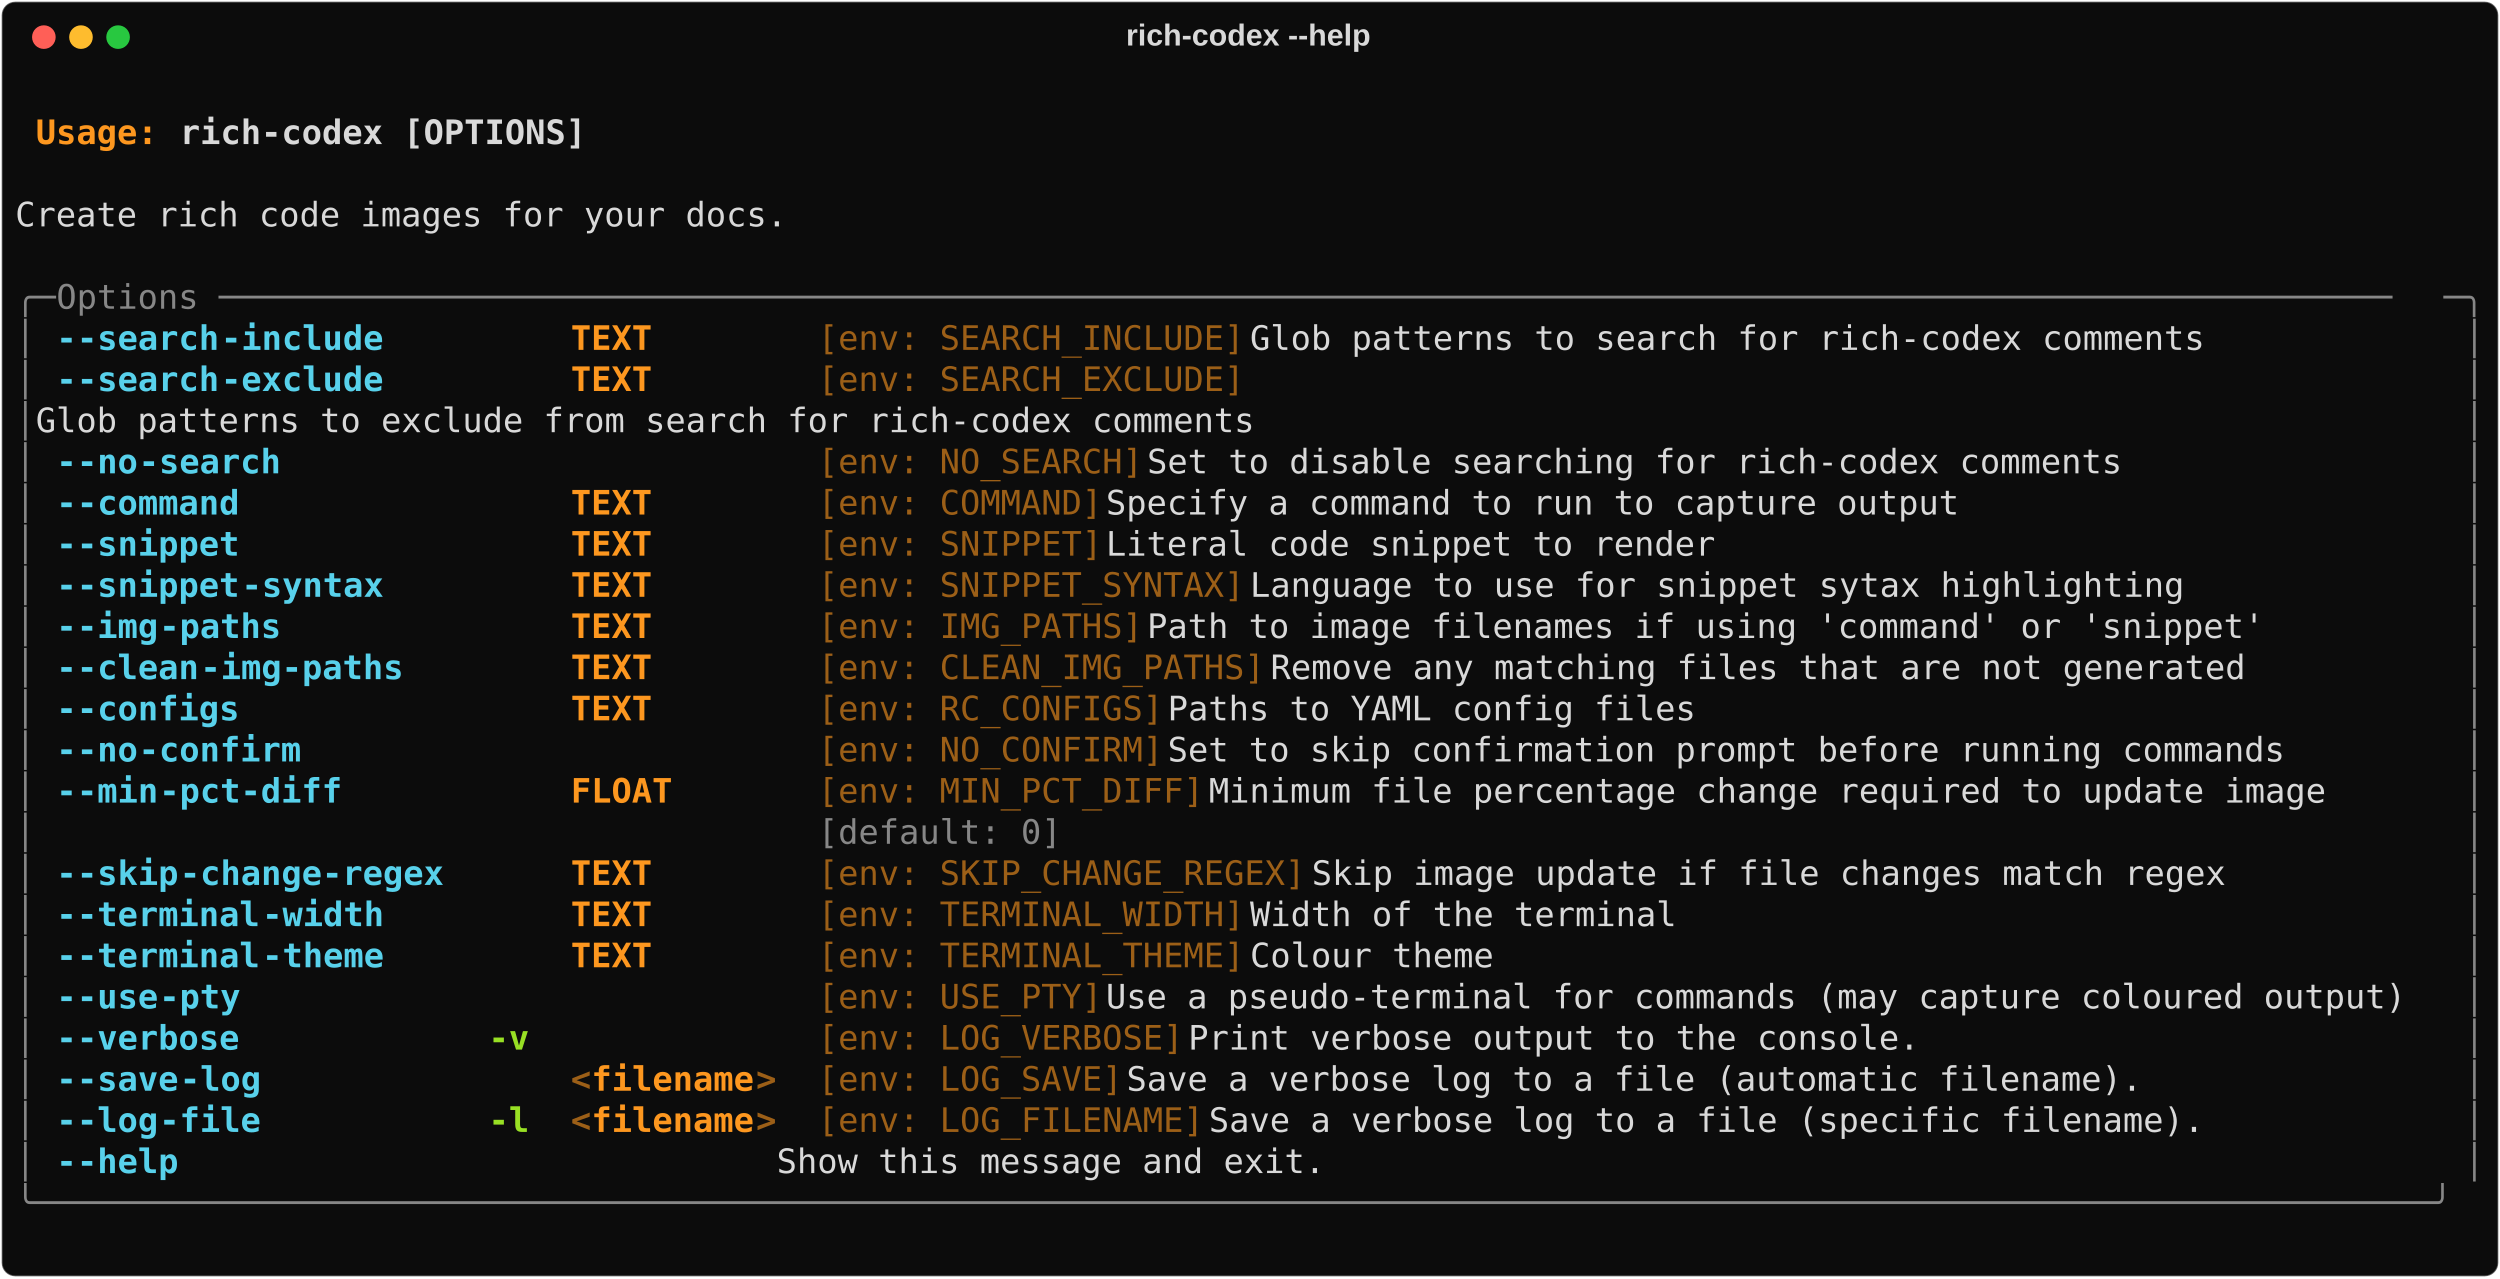
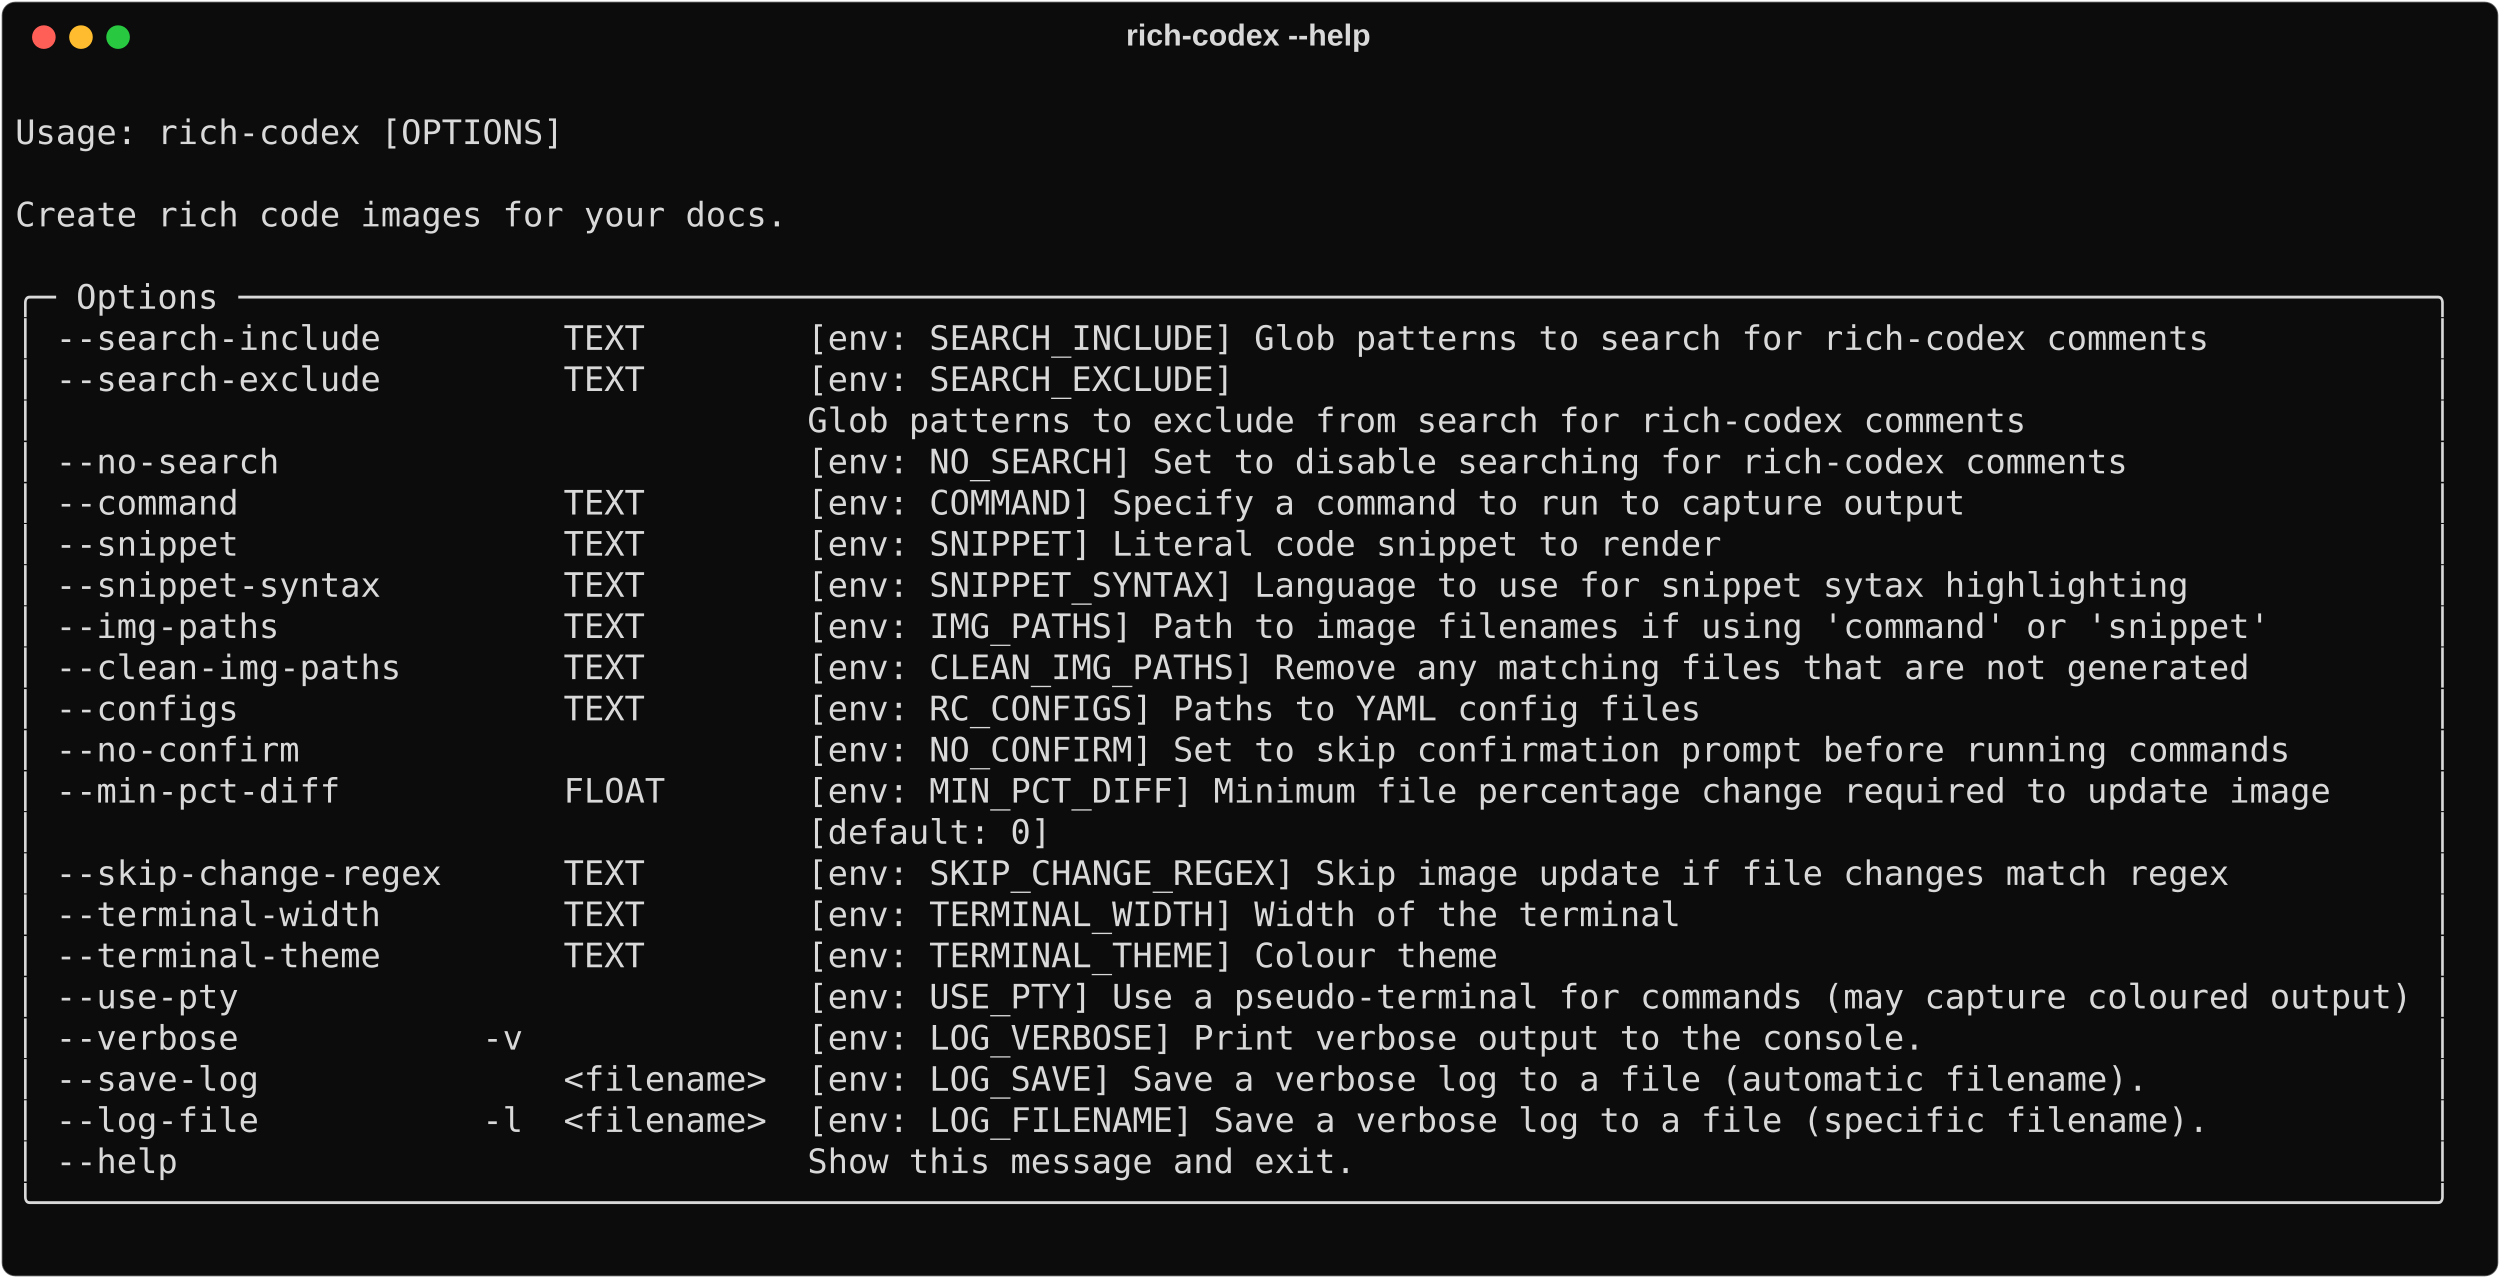
<svg xmlns="http://www.w3.org/2000/svg" class="rich-terminal" viewBox="0 0 1482 757.6">
  <style>

    @font-face {
        font-family: "Fira Code";
        src: local("FiraCode-Regular"),
                url("https://cdnjs.cloudflare.com/ajax/libs/firacode/6.2.0/woff2/FiraCode-Regular.woff2") format("woff2"),
                url("https://cdnjs.cloudflare.com/ajax/libs/firacode/6.2.0/woff/FiraCode-Regular.woff") format("woff");
        font-style: normal;
        font-weight: 400;
    }
    @font-face {
        font-family: "Fira Code";
        src: local("FiraCode-Bold"),
                url("https://cdnjs.cloudflare.com/ajax/libs/firacode/6.2.0/woff2/FiraCode-Bold.woff2") format("woff2"),
                url("https://cdnjs.cloudflare.com/ajax/libs/firacode/6.2.0/woff/FiraCode-Bold.woff") format("woff");
        font-style: bold;
        font-weight: 700;
    }

    .terminal-1933705776-matrix {
        font-family: Fira Code, monospace;
        font-size: 20px;
        line-height: 24.4px;
        font-variant-east-asian: full-width;
    }

    .terminal-1933705776-title {
        font-size: 18px;
        font-weight: bold;
        font-family: arial;
    }

-     .terminal-1933705776-r1 { fill: #d9d9d9;font-weight: bold }
- .terminal-1933705776-r2 { fill: #d9d9d9 }
- .terminal-1933705776-r3 { fill: #fd971f;font-weight: bold }
- .terminal-1933705776-r4 { fill: #878787 }
- .terminal-1933705776-r5 { fill: #58d1eb;font-weight: bold }
- .terminal-1933705776-r6 { fill: #9c5f17 }
- .terminal-1933705776-r7 { fill: #98e024;font-weight: bold }
- .terminal-1933705776-r8 { fill: #9c5f17;font-weight: bold }
+     .terminal-1933705776-r1 { fill: #d9d9d9 }
    </style>
  <defs>
    <clipPath id="terminal-1933705776-clip-terminal">
      <rect x="0" y="0" width="1463.0" height="706.6" />
    </clipPath>
    <clipPath id="terminal-1933705776-line-0">
      <rect x="0" y="1.5" width="1464" height="24.65" />
    </clipPath>
    <clipPath id="terminal-1933705776-line-1">
      <rect x="0" y="25.9" width="1464" height="24.65" />
    </clipPath>
    <clipPath id="terminal-1933705776-line-2">
      <rect x="0" y="50.3" width="1464" height="24.65" />
    </clipPath>
    <clipPath id="terminal-1933705776-line-3">
      <rect x="0" y="74.7" width="1464" height="24.65" />
    </clipPath>
    <clipPath id="terminal-1933705776-line-4">
      <rect x="0" y="99.1" width="1464" height="24.65" />
    </clipPath>
    <clipPath id="terminal-1933705776-line-5">
      <rect x="0" y="123.5" width="1464" height="24.65" />
    </clipPath>
    <clipPath id="terminal-1933705776-line-6">
      <rect x="0" y="147.9" width="1464" height="24.65" />
    </clipPath>
    <clipPath id="terminal-1933705776-line-7">
      <rect x="0" y="172.3" width="1464" height="24.65" />
    </clipPath>
    <clipPath id="terminal-1933705776-line-8">
      <rect x="0" y="196.7" width="1464" height="24.65" />
    </clipPath>
    <clipPath id="terminal-1933705776-line-9">
      <rect x="0" y="221.1" width="1464" height="24.65" />
    </clipPath>
    <clipPath id="terminal-1933705776-line-10">
      <rect x="0" y="245.5" width="1464" height="24.65" />
    </clipPath>
    <clipPath id="terminal-1933705776-line-11">
      <rect x="0" y="269.9" width="1464" height="24.65" />
    </clipPath>
    <clipPath id="terminal-1933705776-line-12">
      <rect x="0" y="294.3" width="1464" height="24.65" />
    </clipPath>
    <clipPath id="terminal-1933705776-line-13">
      <rect x="0" y="318.7" width="1464" height="24.65" />
    </clipPath>
    <clipPath id="terminal-1933705776-line-14">
      <rect x="0" y="343.1" width="1464" height="24.65" />
    </clipPath>
    <clipPath id="terminal-1933705776-line-15">
      <rect x="0" y="367.5" width="1464" height="24.65" />
    </clipPath>
    <clipPath id="terminal-1933705776-line-16">
      <rect x="0" y="391.9" width="1464" height="24.65" />
    </clipPath>
    <clipPath id="terminal-1933705776-line-17">
      <rect x="0" y="416.3" width="1464" height="24.65" />
    </clipPath>
    <clipPath id="terminal-1933705776-line-18">
      <rect x="0" y="440.7" width="1464" height="24.65" />
    </clipPath>
    <clipPath id="terminal-1933705776-line-19">
      <rect x="0" y="465.1" width="1464" height="24.65" />
    </clipPath>
    <clipPath id="terminal-1933705776-line-20">
      <rect x="0" y="489.5" width="1464" height="24.65" />
    </clipPath>
    <clipPath id="terminal-1933705776-line-21">
      <rect x="0" y="513.9" width="1464" height="24.65" />
    </clipPath>
    <clipPath id="terminal-1933705776-line-22">
      <rect x="0" y="538.3" width="1464" height="24.65" />
    </clipPath>
    <clipPath id="terminal-1933705776-line-23">
      <rect x="0" y="562.7" width="1464" height="24.65" />
    </clipPath>
    <clipPath id="terminal-1933705776-line-24">
      <rect x="0" y="587.1" width="1464" height="24.65" />
    </clipPath>
    <clipPath id="terminal-1933705776-line-25">
      <rect x="0" y="611.5" width="1464" height="24.65" />
    </clipPath>
    <clipPath id="terminal-1933705776-line-26">
      <rect x="0" y="635.9" width="1464" height="24.65" />
    </clipPath>
    <clipPath id="terminal-1933705776-line-27">
      <rect x="0" y="660.3" width="1464" height="24.65" />
    </clipPath>
  </defs>
  <rect fill="#0c0c0c" stroke="rgba(255,255,255,0.35)" stroke-width="1" x="1" y="1" width="1480" height="755.6" rx="8" />
  <text class="terminal-1933705776-title" fill="#d9d9d9" text-anchor="middle" x="740" y="27">rich-codex --help</text>
  <g transform="translate(26,22)">
    <circle cx="0" cy="0" r="7" fill="#ff5f57" />
    <circle cx="22" cy="0" r="7" fill="#febc2e" />
    <circle cx="44" cy="0" r="7" fill="#28c840" />
  </g>
  <g transform="translate(9, 41)" clip-path="url(#terminal-1933705776-clip-terminal)">
    <g class="terminal-1933705776-matrix">
-       <text class="terminal-1933705776-r2" x="1464" y="20" textLength="12.2" clip-path="url(#terminal-1933705776-line-0)">
- </text>
-       <text class="terminal-1933705776-r3" x="12.2" y="44.4" textLength="85.4" clip-path="url(#terminal-1933705776-line-1)">Usage: </text>
-       <text class="terminal-1933705776-r1" x="97.6" y="44.4" textLength="244" clip-path="url(#terminal-1933705776-line-1)">rich-codex [OPTIONS]</text>
-       <text class="terminal-1933705776-r2" x="1464" y="44.4" textLength="12.2" clip-path="url(#terminal-1933705776-line-1)">
- </text>
-       <text class="terminal-1933705776-r2" x="1464" y="68.8" textLength="12.2" clip-path="url(#terminal-1933705776-line-2)">
- </text>
-       <text class="terminal-1933705776-r2" x="0" y="93.2" textLength="1464" clip-path="url(#terminal-1933705776-line-3)"> Create rich code images for your docs.                                                                                 </text>
-       <text class="terminal-1933705776-r2" x="1464" y="93.2" textLength="12.2" clip-path="url(#terminal-1933705776-line-3)">
- </text>
-       <text class="terminal-1933705776-r2" x="1464" y="117.6" textLength="12.2" clip-path="url(#terminal-1933705776-line-4)">
- </text>
-       <text class="terminal-1933705776-r4" x="0" y="142" textLength="24.4" clip-path="url(#terminal-1933705776-line-5)">╭─</text>
-       <text class="terminal-1933705776-r4" x="24.4" y="142" textLength="1415.2" clip-path="url(#terminal-1933705776-line-5)"> Options ───────────────────────────────────────────────────────────────────────────────────────────────────────────</text>
-       <text class="terminal-1933705776-r4" x="1439.6" y="142" textLength="24.4" clip-path="url(#terminal-1933705776-line-5)">─╮</text>
-       <text class="terminal-1933705776-r2" x="1464" y="142" textLength="12.2" clip-path="url(#terminal-1933705776-line-5)">
- </text>
-       <text class="terminal-1933705776-r4" x="0" y="166.4" textLength="12.2" clip-path="url(#terminal-1933705776-line-6)">│</text>
-       <text class="terminal-1933705776-r5" x="24.4" y="166.4" textLength="12.2" clip-path="url(#terminal-1933705776-line-6)">-</text>
-       <text class="terminal-1933705776-r5" x="36.6" y="166.4" textLength="85.4" clip-path="url(#terminal-1933705776-line-6)">-search</text>
-       <text class="terminal-1933705776-r5" x="122" y="166.4" textLength="97.6" clip-path="url(#terminal-1933705776-line-6)">-include</text>
-       <text class="terminal-1933705776-r3" x="329.4" y="166.4" textLength="122" clip-path="url(#terminal-1933705776-line-6)">TEXT      </text>
-       <text class="terminal-1933705776-r6" x="475.8" y="166.4" textLength="256.2" clip-path="url(#terminal-1933705776-line-6)">[env: SEARCH_INCLUDE]</text>
-       <text class="terminal-1933705776-r2" x="732" y="166.4" textLength="719.8" clip-path="url(#terminal-1933705776-line-6)"> Glob patterns to search for rich-codex comments           </text>
-       <text class="terminal-1933705776-r4" x="1451.8" y="166.4" textLength="12.2" clip-path="url(#terminal-1933705776-line-6)">│</text>
-       <text class="terminal-1933705776-r2" x="1464" y="166.4" textLength="12.2" clip-path="url(#terminal-1933705776-line-6)">
- </text>
-       <text class="terminal-1933705776-r4" x="0" y="190.8" textLength="12.2" clip-path="url(#terminal-1933705776-line-7)">│</text>
-       <text class="terminal-1933705776-r5" x="24.4" y="190.8" textLength="12.2" clip-path="url(#terminal-1933705776-line-7)">-</text>
-       <text class="terminal-1933705776-r5" x="36.6" y="190.8" textLength="85.4" clip-path="url(#terminal-1933705776-line-7)">-search</text>
-       <text class="terminal-1933705776-r5" x="122" y="190.8" textLength="97.6" clip-path="url(#terminal-1933705776-line-7)">-exclude</text>
-       <text class="terminal-1933705776-r3" x="329.4" y="190.8" textLength="122" clip-path="url(#terminal-1933705776-line-7)">TEXT      </text>
-       <text class="terminal-1933705776-r6" x="475.8" y="190.8" textLength="732" clip-path="url(#terminal-1933705776-line-7)">[env: SEARCH_EXCLUDE]                                       </text>
-       <text class="terminal-1933705776-r4" x="1451.8" y="190.8" textLength="12.2" clip-path="url(#terminal-1933705776-line-7)">│</text>
-       <text class="terminal-1933705776-r2" x="1464" y="190.8" textLength="12.2" clip-path="url(#terminal-1933705776-line-7)">
- </text>
-       <text class="terminal-1933705776-r4" x="0" y="215.2" textLength="12.2" clip-path="url(#terminal-1933705776-line-8)">│</text>
-       <text class="terminal-1933705776-r2" x="12.2" y="215.2" textLength="1439.6" clip-path="url(#terminal-1933705776-line-8)">                                      Glob patterns to exclude from search for rich-codex comments                    </text>
-       <text class="terminal-1933705776-r4" x="1451.8" y="215.2" textLength="12.2" clip-path="url(#terminal-1933705776-line-8)">│</text>
-       <text class="terminal-1933705776-r2" x="1464" y="215.2" textLength="12.2" clip-path="url(#terminal-1933705776-line-8)">
- </text>
-       <text class="terminal-1933705776-r4" x="0" y="239.6" textLength="12.2" clip-path="url(#terminal-1933705776-line-9)">│</text>
-       <text class="terminal-1933705776-r5" x="24.4" y="239.6" textLength="12.2" clip-path="url(#terminal-1933705776-line-9)">-</text>
-       <text class="terminal-1933705776-r5" x="36.6" y="239.6" textLength="36.6" clip-path="url(#terminal-1933705776-line-9)">-no</text>
-       <text class="terminal-1933705776-r5" x="73.2" y="239.6" textLength="85.4" clip-path="url(#terminal-1933705776-line-9)">-search</text>
-       <text class="terminal-1933705776-r6" x="475.8" y="239.6" textLength="195.2" clip-path="url(#terminal-1933705776-line-9)">[env: NO_SEARCH]</text>
-       <text class="terminal-1933705776-r2" x="671" y="239.6" textLength="780.8" clip-path="url(#terminal-1933705776-line-9)"> Set to disable searching for rich-codex comments               </text>
-       <text class="terminal-1933705776-r4" x="1451.8" y="239.6" textLength="12.2" clip-path="url(#terminal-1933705776-line-9)">│</text>
-       <text class="terminal-1933705776-r2" x="1464" y="239.6" textLength="12.2" clip-path="url(#terminal-1933705776-line-9)">
- </text>
-       <text class="terminal-1933705776-r4" x="0" y="264" textLength="12.2" clip-path="url(#terminal-1933705776-line-10)">│</text>
-       <text class="terminal-1933705776-r5" x="24.4" y="264" textLength="12.2" clip-path="url(#terminal-1933705776-line-10)">-</text>
-       <text class="terminal-1933705776-r5" x="36.6" y="264" textLength="97.6" clip-path="url(#terminal-1933705776-line-10)">-command</text>
-       <text class="terminal-1933705776-r3" x="329.4" y="264" textLength="122" clip-path="url(#terminal-1933705776-line-10)">TEXT      </text>
-       <text class="terminal-1933705776-r6" x="475.8" y="264" textLength="170.8" clip-path="url(#terminal-1933705776-line-10)">[env: COMMAND]</text>
-       <text class="terminal-1933705776-r2" x="646.6" y="264" textLength="805.2" clip-path="url(#terminal-1933705776-line-10)"> Specify a command to run to capture output                       </text>
-       <text class="terminal-1933705776-r4" x="1451.8" y="264" textLength="12.2" clip-path="url(#terminal-1933705776-line-10)">│</text>
-       <text class="terminal-1933705776-r2" x="1464" y="264" textLength="12.2" clip-path="url(#terminal-1933705776-line-10)">
- </text>
-       <text class="terminal-1933705776-r4" x="0" y="288.4" textLength="12.2" clip-path="url(#terminal-1933705776-line-11)">│</text>
-       <text class="terminal-1933705776-r5" x="24.4" y="288.4" textLength="12.2" clip-path="url(#terminal-1933705776-line-11)">-</text>
-       <text class="terminal-1933705776-r5" x="36.6" y="288.4" textLength="97.6" clip-path="url(#terminal-1933705776-line-11)">-snippet</text>
-       <text class="terminal-1933705776-r3" x="329.4" y="288.4" textLength="122" clip-path="url(#terminal-1933705776-line-11)">TEXT      </text>
-       <text class="terminal-1933705776-r6" x="475.8" y="288.4" textLength="170.8" clip-path="url(#terminal-1933705776-line-11)">[env: SNIPPET]</text>
-       <text class="terminal-1933705776-r2" x="646.6" y="288.4" textLength="805.2" clip-path="url(#terminal-1933705776-line-11)"> Literal code snippet to render                                   </text>
-       <text class="terminal-1933705776-r4" x="1451.8" y="288.4" textLength="12.2" clip-path="url(#terminal-1933705776-line-11)">│</text>
-       <text class="terminal-1933705776-r2" x="1464" y="288.4" textLength="12.2" clip-path="url(#terminal-1933705776-line-11)">
- </text>
-       <text class="terminal-1933705776-r4" x="0" y="312.8" textLength="12.2" clip-path="url(#terminal-1933705776-line-12)">│</text>
-       <text class="terminal-1933705776-r5" x="24.4" y="312.8" textLength="12.2" clip-path="url(#terminal-1933705776-line-12)">-</text>
-       <text class="terminal-1933705776-r5" x="36.6" y="312.8" textLength="97.6" clip-path="url(#terminal-1933705776-line-12)">-snippet</text>
-       <text class="terminal-1933705776-r5" x="134.2" y="312.8" textLength="85.4" clip-path="url(#terminal-1933705776-line-12)">-syntax</text>
-       <text class="terminal-1933705776-r3" x="329.4" y="312.8" textLength="122" clip-path="url(#terminal-1933705776-line-12)">TEXT      </text>
-       <text class="terminal-1933705776-r6" x="475.8" y="312.8" textLength="256.2" clip-path="url(#terminal-1933705776-line-12)">[env: SNIPPET_SYNTAX]</text>
-       <text class="terminal-1933705776-r2" x="732" y="312.8" textLength="719.8" clip-path="url(#terminal-1933705776-line-12)"> Language to use for snippet sytax highlighting            </text>
-       <text class="terminal-1933705776-r4" x="1451.8" y="312.8" textLength="12.2" clip-path="url(#terminal-1933705776-line-12)">│</text>
-       <text class="terminal-1933705776-r2" x="1464" y="312.8" textLength="12.2" clip-path="url(#terminal-1933705776-line-12)">
- </text>
-       <text class="terminal-1933705776-r4" x="0" y="337.2" textLength="12.2" clip-path="url(#terminal-1933705776-line-13)">│</text>
-       <text class="terminal-1933705776-r5" x="24.4" y="337.2" textLength="12.2" clip-path="url(#terminal-1933705776-line-13)">-</text>
-       <text class="terminal-1933705776-r5" x="36.6" y="337.2" textLength="48.8" clip-path="url(#terminal-1933705776-line-13)">-img</text>
-       <text class="terminal-1933705776-r5" x="85.4" y="337.2" textLength="73.2" clip-path="url(#terminal-1933705776-line-13)">-paths</text>
-       <text class="terminal-1933705776-r3" x="329.4" y="337.2" textLength="122" clip-path="url(#terminal-1933705776-line-13)">TEXT      </text>
-       <text class="terminal-1933705776-r6" x="475.8" y="337.2" textLength="195.2" clip-path="url(#terminal-1933705776-line-13)">[env: IMG_PATHS]</text>
-       <text class="terminal-1933705776-r2" x="671" y="337.2" textLength="780.8" clip-path="url(#terminal-1933705776-line-13)"> Path to image filenames if using 'command' or 'snippet'        </text>
-       <text class="terminal-1933705776-r4" x="1451.8" y="337.2" textLength="12.2" clip-path="url(#terminal-1933705776-line-13)">│</text>
-       <text class="terminal-1933705776-r2" x="1464" y="337.2" textLength="12.2" clip-path="url(#terminal-1933705776-line-13)">
- </text>
-       <text class="terminal-1933705776-r4" x="0" y="361.6" textLength="12.2" clip-path="url(#terminal-1933705776-line-14)">│</text>
-       <text class="terminal-1933705776-r5" x="24.4" y="361.6" textLength="12.2" clip-path="url(#terminal-1933705776-line-14)">-</text>
-       <text class="terminal-1933705776-r5" x="36.6" y="361.6" textLength="73.2" clip-path="url(#terminal-1933705776-line-14)">-clean</text>
-       <text class="terminal-1933705776-r5" x="109.8" y="361.6" textLength="122" clip-path="url(#terminal-1933705776-line-14)">-img-paths</text>
-       <text class="terminal-1933705776-r3" x="329.4" y="361.6" textLength="122" clip-path="url(#terminal-1933705776-line-14)">TEXT      </text>
-       <text class="terminal-1933705776-r6" x="475.8" y="361.6" textLength="268.4" clip-path="url(#terminal-1933705776-line-14)">[env: CLEAN_IMG_PATHS]</text>
-       <text class="terminal-1933705776-r2" x="744.2" y="361.6" textLength="707.6" clip-path="url(#terminal-1933705776-line-14)"> Remove any matching files that are not generated         </text>
-       <text class="terminal-1933705776-r4" x="1451.8" y="361.6" textLength="12.2" clip-path="url(#terminal-1933705776-line-14)">│</text>
-       <text class="terminal-1933705776-r2" x="1464" y="361.6" textLength="12.2" clip-path="url(#terminal-1933705776-line-14)">
- </text>
-       <text class="terminal-1933705776-r4" x="0" y="386" textLength="12.2" clip-path="url(#terminal-1933705776-line-15)">│</text>
-       <text class="terminal-1933705776-r5" x="24.4" y="386" textLength="12.2" clip-path="url(#terminal-1933705776-line-15)">-</text>
-       <text class="terminal-1933705776-r5" x="36.6" y="386" textLength="97.6" clip-path="url(#terminal-1933705776-line-15)">-configs</text>
-       <text class="terminal-1933705776-r3" x="329.4" y="386" textLength="122" clip-path="url(#terminal-1933705776-line-15)">TEXT      </text>
-       <text class="terminal-1933705776-r6" x="475.8" y="386" textLength="207.4" clip-path="url(#terminal-1933705776-line-15)">[env: RC_CONFIGS]</text>
-       <text class="terminal-1933705776-r2" x="683.2" y="386" textLength="768.6" clip-path="url(#terminal-1933705776-line-15)"> Paths to YAML config files                                    </text>
-       <text class="terminal-1933705776-r4" x="1451.8" y="386" textLength="12.2" clip-path="url(#terminal-1933705776-line-15)">│</text>
-       <text class="terminal-1933705776-r2" x="1464" y="386" textLength="12.2" clip-path="url(#terminal-1933705776-line-15)">
- </text>
-       <text class="terminal-1933705776-r4" x="0" y="410.4" textLength="12.2" clip-path="url(#terminal-1933705776-line-16)">│</text>
-       <text class="terminal-1933705776-r5" x="24.4" y="410.4" textLength="12.2" clip-path="url(#terminal-1933705776-line-16)">-</text>
-       <text class="terminal-1933705776-r5" x="36.6" y="410.4" textLength="36.6" clip-path="url(#terminal-1933705776-line-16)">-no</text>
-       <text class="terminal-1933705776-r5" x="73.2" y="410.4" textLength="97.6" clip-path="url(#terminal-1933705776-line-16)">-confirm</text>
-       <text class="terminal-1933705776-r6" x="475.8" y="410.4" textLength="207.4" clip-path="url(#terminal-1933705776-line-16)">[env: NO_CONFIRM]</text>
-       <text class="terminal-1933705776-r2" x="683.2" y="410.4" textLength="768.6" clip-path="url(#terminal-1933705776-line-16)"> Set to skip confirmation prompt before running commands       </text>
-       <text class="terminal-1933705776-r4" x="1451.8" y="410.4" textLength="12.2" clip-path="url(#terminal-1933705776-line-16)">│</text>
-       <text class="terminal-1933705776-r2" x="1464" y="410.4" textLength="12.2" clip-path="url(#terminal-1933705776-line-16)">
- </text>
-       <text class="terminal-1933705776-r4" x="0" y="434.8" textLength="12.2" clip-path="url(#terminal-1933705776-line-17)">│</text>
-       <text class="terminal-1933705776-r5" x="24.4" y="434.8" textLength="12.2" clip-path="url(#terminal-1933705776-line-17)">-</text>
-       <text class="terminal-1933705776-r5" x="36.6" y="434.8" textLength="48.8" clip-path="url(#terminal-1933705776-line-17)">-min</text>
-       <text class="terminal-1933705776-r5" x="85.4" y="434.8" textLength="109.8" clip-path="url(#terminal-1933705776-line-17)">-pct-diff</text>
-       <text class="terminal-1933705776-r3" x="329.4" y="434.8" textLength="122" clip-path="url(#terminal-1933705776-line-17)">FLOAT     </text>
-       <text class="terminal-1933705776-r6" x="475.8" y="434.8" textLength="231.8" clip-path="url(#terminal-1933705776-line-17)">[env: MIN_PCT_DIFF]</text>
-       <text class="terminal-1933705776-r2" x="707.6" y="434.8" textLength="744.2" clip-path="url(#terminal-1933705776-line-17)"> Minimum file percentage change required to update image     </text>
-       <text class="terminal-1933705776-r4" x="1451.8" y="434.8" textLength="12.2" clip-path="url(#terminal-1933705776-line-17)">│</text>
-       <text class="terminal-1933705776-r2" x="1464" y="434.8" textLength="12.2" clip-path="url(#terminal-1933705776-line-17)">
- </text>
-       <text class="terminal-1933705776-r4" x="0" y="459.2" textLength="12.2" clip-path="url(#terminal-1933705776-line-18)">│</text>
-       <text class="terminal-1933705776-r4" x="475.8" y="459.2" textLength="231.8" clip-path="url(#terminal-1933705776-line-18)">[default: 0]       </text>
-       <text class="terminal-1933705776-r4" x="1451.8" y="459.2" textLength="12.2" clip-path="url(#terminal-1933705776-line-18)">│</text>
-       <text class="terminal-1933705776-r2" x="1464" y="459.2" textLength="12.2" clip-path="url(#terminal-1933705776-line-18)">
- </text>
-       <text class="terminal-1933705776-r4" x="0" y="483.6" textLength="12.2" clip-path="url(#terminal-1933705776-line-19)">│</text>
-       <text class="terminal-1933705776-r5" x="24.4" y="483.6" textLength="12.2" clip-path="url(#terminal-1933705776-line-19)">-</text>
-       <text class="terminal-1933705776-r5" x="36.6" y="483.6" textLength="61" clip-path="url(#terminal-1933705776-line-19)">-skip</text>
-       <text class="terminal-1933705776-r5" x="97.6" y="483.6" textLength="158.6" clip-path="url(#terminal-1933705776-line-19)">-change-regex</text>
-       <text class="terminal-1933705776-r3" x="329.4" y="483.6" textLength="122" clip-path="url(#terminal-1933705776-line-19)">TEXT      </text>
-       <text class="terminal-1933705776-r6" x="475.8" y="483.6" textLength="292.8" clip-path="url(#terminal-1933705776-line-19)">[env: SKIP_CHANGE_REGEX]</text>
-       <text class="terminal-1933705776-r2" x="768.6" y="483.6" textLength="683.2" clip-path="url(#terminal-1933705776-line-19)"> Skip image update if file changes match regex          </text>
-       <text class="terminal-1933705776-r4" x="1451.8" y="483.6" textLength="12.2" clip-path="url(#terminal-1933705776-line-19)">│</text>
-       <text class="terminal-1933705776-r2" x="1464" y="483.6" textLength="12.2" clip-path="url(#terminal-1933705776-line-19)">
- </text>
-       <text class="terminal-1933705776-r4" x="0" y="508" textLength="12.2" clip-path="url(#terminal-1933705776-line-20)">│</text>
-       <text class="terminal-1933705776-r5" x="24.4" y="508" textLength="12.2" clip-path="url(#terminal-1933705776-line-20)">-</text>
-       <text class="terminal-1933705776-r5" x="36.6" y="508" textLength="109.8" clip-path="url(#terminal-1933705776-line-20)">-terminal</text>
-       <text class="terminal-1933705776-r5" x="146.4" y="508" textLength="73.2" clip-path="url(#terminal-1933705776-line-20)">-width</text>
-       <text class="terminal-1933705776-r3" x="329.4" y="508" textLength="122" clip-path="url(#terminal-1933705776-line-20)">TEXT      </text>
-       <text class="terminal-1933705776-r6" x="475.8" y="508" textLength="256.2" clip-path="url(#terminal-1933705776-line-20)">[env: TERMINAL_WIDTH]</text>
-       <text class="terminal-1933705776-r2" x="732" y="508" textLength="719.8" clip-path="url(#terminal-1933705776-line-20)"> Width of the terminal                                     </text>
-       <text class="terminal-1933705776-r4" x="1451.8" y="508" textLength="12.2" clip-path="url(#terminal-1933705776-line-20)">│</text>
-       <text class="terminal-1933705776-r2" x="1464" y="508" textLength="12.2" clip-path="url(#terminal-1933705776-line-20)">
- </text>
-       <text class="terminal-1933705776-r4" x="0" y="532.4" textLength="12.2" clip-path="url(#terminal-1933705776-line-21)">│</text>
-       <text class="terminal-1933705776-r5" x="24.4" y="532.4" textLength="12.2" clip-path="url(#terminal-1933705776-line-21)">-</text>
-       <text class="terminal-1933705776-r5" x="36.6" y="532.4" textLength="109.8" clip-path="url(#terminal-1933705776-line-21)">-terminal</text>
-       <text class="terminal-1933705776-r5" x="146.4" y="532.4" textLength="73.2" clip-path="url(#terminal-1933705776-line-21)">-theme</text>
-       <text class="terminal-1933705776-r3" x="329.4" y="532.4" textLength="122" clip-path="url(#terminal-1933705776-line-21)">TEXT      </text>
-       <text class="terminal-1933705776-r6" x="475.8" y="532.4" textLength="256.2" clip-path="url(#terminal-1933705776-line-21)">[env: TERMINAL_THEME]</text>
-       <text class="terminal-1933705776-r2" x="732" y="532.4" textLength="719.8" clip-path="url(#terminal-1933705776-line-21)"> Colour theme                                              </text>
-       <text class="terminal-1933705776-r4" x="1451.8" y="532.4" textLength="12.2" clip-path="url(#terminal-1933705776-line-21)">│</text>
-       <text class="terminal-1933705776-r2" x="1464" y="532.4" textLength="12.2" clip-path="url(#terminal-1933705776-line-21)">
- </text>
-       <text class="terminal-1933705776-r4" x="0" y="556.8" textLength="12.2" clip-path="url(#terminal-1933705776-line-22)">│</text>
-       <text class="terminal-1933705776-r5" x="24.4" y="556.8" textLength="12.2" clip-path="url(#terminal-1933705776-line-22)">-</text>
-       <text class="terminal-1933705776-r5" x="36.6" y="556.8" textLength="48.8" clip-path="url(#terminal-1933705776-line-22)">-use</text>
-       <text class="terminal-1933705776-r5" x="85.4" y="556.8" textLength="48.8" clip-path="url(#terminal-1933705776-line-22)">-pty</text>
-       <text class="terminal-1933705776-r6" x="475.8" y="556.8" textLength="170.8" clip-path="url(#terminal-1933705776-line-22)">[env: USE_PTY]</text>
-       <text class="terminal-1933705776-r2" x="646.6" y="556.8" textLength="805.2" clip-path="url(#terminal-1933705776-line-22)"> Use a pseudo-terminal for commands (may capture coloured output) </text>
-       <text class="terminal-1933705776-r4" x="1451.8" y="556.8" textLength="12.2" clip-path="url(#terminal-1933705776-line-22)">│</text>
-       <text class="terminal-1933705776-r2" x="1464" y="556.8" textLength="12.2" clip-path="url(#terminal-1933705776-line-22)">
- </text>
-       <text class="terminal-1933705776-r4" x="0" y="581.2" textLength="12.2" clip-path="url(#terminal-1933705776-line-23)">│</text>
-       <text class="terminal-1933705776-r5" x="24.4" y="581.2" textLength="12.2" clip-path="url(#terminal-1933705776-line-23)">-</text>
-       <text class="terminal-1933705776-r5" x="36.6" y="581.2" textLength="97.6" clip-path="url(#terminal-1933705776-line-23)">-verbose</text>
-       <text class="terminal-1933705776-r7" x="280.6" y="581.2" textLength="24.4" clip-path="url(#terminal-1933705776-line-23)">-v</text>
-       <text class="terminal-1933705776-r6" x="475.8" y="581.2" textLength="219.6" clip-path="url(#terminal-1933705776-line-23)">[env: LOG_VERBOSE]</text>
-       <text class="terminal-1933705776-r2" x="695.4" y="581.2" textLength="756.4" clip-path="url(#terminal-1933705776-line-23)"> Print verbose output to the console.                         </text>
-       <text class="terminal-1933705776-r4" x="1451.8" y="581.2" textLength="12.2" clip-path="url(#terminal-1933705776-line-23)">│</text>
-       <text class="terminal-1933705776-r2" x="1464" y="581.2" textLength="12.2" clip-path="url(#terminal-1933705776-line-23)">
- </text>
-       <text class="terminal-1933705776-r4" x="0" y="605.6" textLength="12.2" clip-path="url(#terminal-1933705776-line-24)">│</text>
-       <text class="terminal-1933705776-r5" x="24.4" y="605.6" textLength="12.2" clip-path="url(#terminal-1933705776-line-24)">-</text>
-       <text class="terminal-1933705776-r5" x="36.6" y="605.6" textLength="61" clip-path="url(#terminal-1933705776-line-24)">-save</text>
-       <text class="terminal-1933705776-r5" x="97.6" y="605.6" textLength="48.8" clip-path="url(#terminal-1933705776-line-24)">-log</text>
-       <text class="terminal-1933705776-r8" x="329.4" y="605.6" textLength="12.2" clip-path="url(#terminal-1933705776-line-24)">&lt;</text>
-       <text class="terminal-1933705776-r3" x="341.6" y="605.6" textLength="97.6" clip-path="url(#terminal-1933705776-line-24)">filename</text>
-       <text class="terminal-1933705776-r8" x="439.2" y="605.6" textLength="12.2" clip-path="url(#terminal-1933705776-line-24)">&gt;</text>
-       <text class="terminal-1933705776-r6" x="475.8" y="605.6" textLength="183" clip-path="url(#terminal-1933705776-line-24)">[env: LOG_SAVE]</text>
-       <text class="terminal-1933705776-r2" x="658.8" y="605.6" textLength="793" clip-path="url(#terminal-1933705776-line-24)"> Save a verbose log to a file (automatic filename).              </text>
-       <text class="terminal-1933705776-r4" x="1451.8" y="605.6" textLength="12.2" clip-path="url(#terminal-1933705776-line-24)">│</text>
-       <text class="terminal-1933705776-r2" x="1464" y="605.6" textLength="12.2" clip-path="url(#terminal-1933705776-line-24)">
- </text>
-       <text class="terminal-1933705776-r4" x="0" y="630" textLength="12.2" clip-path="url(#terminal-1933705776-line-25)">│</text>
-       <text class="terminal-1933705776-r5" x="24.4" y="630" textLength="12.2" clip-path="url(#terminal-1933705776-line-25)">-</text>
-       <text class="terminal-1933705776-r5" x="36.6" y="630" textLength="48.8" clip-path="url(#terminal-1933705776-line-25)">-log</text>
-       <text class="terminal-1933705776-r5" x="85.4" y="630" textLength="61" clip-path="url(#terminal-1933705776-line-25)">-file</text>
-       <text class="terminal-1933705776-r7" x="280.6" y="630" textLength="24.4" clip-path="url(#terminal-1933705776-line-25)">-l</text>
-       <text class="terminal-1933705776-r8" x="329.4" y="630" textLength="12.2" clip-path="url(#terminal-1933705776-line-25)">&lt;</text>
-       <text class="terminal-1933705776-r3" x="341.6" y="630" textLength="97.6" clip-path="url(#terminal-1933705776-line-25)">filename</text>
-       <text class="terminal-1933705776-r8" x="439.2" y="630" textLength="12.2" clip-path="url(#terminal-1933705776-line-25)">&gt;</text>
-       <text class="terminal-1933705776-r6" x="475.8" y="630" textLength="231.8" clip-path="url(#terminal-1933705776-line-25)">[env: LOG_FILENAME]</text>
-       <text class="terminal-1933705776-r2" x="707.6" y="630" textLength="744.2" clip-path="url(#terminal-1933705776-line-25)"> Save a verbose log to a file (specific filename).           </text>
-       <text class="terminal-1933705776-r4" x="1451.8" y="630" textLength="12.2" clip-path="url(#terminal-1933705776-line-25)">│</text>
-       <text class="terminal-1933705776-r2" x="1464" y="630" textLength="12.2" clip-path="url(#terminal-1933705776-line-25)">
- </text>
-       <text class="terminal-1933705776-r4" x="0" y="654.4" textLength="12.2" clip-path="url(#terminal-1933705776-line-26)">│</text>
-       <text class="terminal-1933705776-r5" x="24.4" y="654.4" textLength="12.2" clip-path="url(#terminal-1933705776-line-26)">-</text>
-       <text class="terminal-1933705776-r5" x="36.6" y="654.4" textLength="61" clip-path="url(#terminal-1933705776-line-26)">-help</text>
-       <text class="terminal-1933705776-r2" x="451.4" y="654.4" textLength="1000.4" clip-path="url(#terminal-1933705776-line-26)">  Show this message and exit.                                                     </text>
-       <text class="terminal-1933705776-r4" x="1451.8" y="654.4" textLength="12.2" clip-path="url(#terminal-1933705776-line-26)">│</text>
-       <text class="terminal-1933705776-r2" x="1464" y="654.4" textLength="12.2" clip-path="url(#terminal-1933705776-line-26)">
- </text>
-       <text class="terminal-1933705776-r4" x="0" y="678.8" textLength="1464" clip-path="url(#terminal-1933705776-line-27)">╰──────────────────────────────────────────────────────────────────────────────────────────────────────────────────────╯</text>
-       <text class="terminal-1933705776-r2" x="1464" y="678.8" textLength="12.2" clip-path="url(#terminal-1933705776-line-27)">
- </text>
-       <text class="terminal-1933705776-r2" x="1464" y="703.2" textLength="12.2" clip-path="url(#terminal-1933705776-line-28)">
+       <text class="terminal-1933705776-r1" x="1464" y="20" textLength="12.2" clip-path="url(#terminal-1933705776-line-0)">
+ </text>
+       <text class="terminal-1933705776-r1" x="0" y="44.4" textLength="1464" clip-path="url(#terminal-1933705776-line-1)"> Usage: rich-codex [OPTIONS]                                                                                            </text>
+       <text class="terminal-1933705776-r1" x="1464" y="44.4" textLength="12.2" clip-path="url(#terminal-1933705776-line-1)">
+ </text>
+       <text class="terminal-1933705776-r1" x="1464" y="68.8" textLength="12.2" clip-path="url(#terminal-1933705776-line-2)">
+ </text>
+       <text class="terminal-1933705776-r1" x="0" y="93.2" textLength="1464" clip-path="url(#terminal-1933705776-line-3)"> Create rich code images for your docs.                                                                                 </text>
+       <text class="terminal-1933705776-r1" x="1464" y="93.2" textLength="12.2" clip-path="url(#terminal-1933705776-line-3)">
+ </text>
+       <text class="terminal-1933705776-r1" x="1464" y="117.6" textLength="12.2" clip-path="url(#terminal-1933705776-line-4)">
+ </text>
+       <text class="terminal-1933705776-r1" x="0" y="142" textLength="1464" clip-path="url(#terminal-1933705776-line-5)">╭─ Options ────────────────────────────────────────────────────────────────────────────────────────────────────────────╮</text>
+       <text class="terminal-1933705776-r1" x="1464" y="142" textLength="12.2" clip-path="url(#terminal-1933705776-line-5)">
+ </text>
+       <text class="terminal-1933705776-r1" x="0" y="166.4" textLength="1464" clip-path="url(#terminal-1933705776-line-6)">│ --search-include         TEXT        [env: SEARCH_INCLUDE] Glob patterns to search for rich-codex comments           │</text>
+       <text class="terminal-1933705776-r1" x="1464" y="166.4" textLength="12.2" clip-path="url(#terminal-1933705776-line-6)">
+ </text>
+       <text class="terminal-1933705776-r1" x="0" y="190.8" textLength="1464" clip-path="url(#terminal-1933705776-line-7)">│ --search-exclude         TEXT        [env: SEARCH_EXCLUDE]                                                           │</text>
+       <text class="terminal-1933705776-r1" x="1464" y="190.8" textLength="12.2" clip-path="url(#terminal-1933705776-line-7)">
+ </text>
+       <text class="terminal-1933705776-r1" x="0" y="215.2" textLength="1464" clip-path="url(#terminal-1933705776-line-8)">│                                      Glob patterns to exclude from search for rich-codex comments                    │</text>
+       <text class="terminal-1933705776-r1" x="1464" y="215.2" textLength="12.2" clip-path="url(#terminal-1933705776-line-8)">
+ </text>
+       <text class="terminal-1933705776-r1" x="0" y="239.6" textLength="1464" clip-path="url(#terminal-1933705776-line-9)">│ --no-search                          [env: NO_SEARCH] Set to disable searching for rich-codex comments               │</text>
+       <text class="terminal-1933705776-r1" x="1464" y="239.6" textLength="12.2" clip-path="url(#terminal-1933705776-line-9)">
+ </text>
+       <text class="terminal-1933705776-r1" x="0" y="264" textLength="1464" clip-path="url(#terminal-1933705776-line-10)">│ --command                TEXT        [env: COMMAND] Specify a command to run to capture output                       │</text>
+       <text class="terminal-1933705776-r1" x="1464" y="264" textLength="12.2" clip-path="url(#terminal-1933705776-line-10)">
+ </text>
+       <text class="terminal-1933705776-r1" x="0" y="288.4" textLength="1464" clip-path="url(#terminal-1933705776-line-11)">│ --snippet                TEXT        [env: SNIPPET] Literal code snippet to render                                   │</text>
+       <text class="terminal-1933705776-r1" x="1464" y="288.4" textLength="12.2" clip-path="url(#terminal-1933705776-line-11)">
+ </text>
+       <text class="terminal-1933705776-r1" x="0" y="312.8" textLength="1464" clip-path="url(#terminal-1933705776-line-12)">│ --snippet-syntax         TEXT        [env: SNIPPET_SYNTAX] Language to use for snippet sytax highlighting            │</text>
+       <text class="terminal-1933705776-r1" x="1464" y="312.8" textLength="12.2" clip-path="url(#terminal-1933705776-line-12)">
+ </text>
+       <text class="terminal-1933705776-r1" x="0" y="337.2" textLength="1464" clip-path="url(#terminal-1933705776-line-13)">│ --img-paths              TEXT        [env: IMG_PATHS] Path to image filenames if using 'command' or 'snippet'        │</text>
+       <text class="terminal-1933705776-r1" x="1464" y="337.2" textLength="12.2" clip-path="url(#terminal-1933705776-line-13)">
+ </text>
+       <text class="terminal-1933705776-r1" x="0" y="361.6" textLength="1464" clip-path="url(#terminal-1933705776-line-14)">│ --clean-img-paths        TEXT        [env: CLEAN_IMG_PATHS] Remove any matching files that are not generated         │</text>
+       <text class="terminal-1933705776-r1" x="1464" y="361.6" textLength="12.2" clip-path="url(#terminal-1933705776-line-14)">
+ </text>
+       <text class="terminal-1933705776-r1" x="0" y="386" textLength="1464" clip-path="url(#terminal-1933705776-line-15)">│ --configs                TEXT        [env: RC_CONFIGS] Paths to YAML config files                                    │</text>
+       <text class="terminal-1933705776-r1" x="1464" y="386" textLength="12.2" clip-path="url(#terminal-1933705776-line-15)">
+ </text>
+       <text class="terminal-1933705776-r1" x="0" y="410.4" textLength="1464" clip-path="url(#terminal-1933705776-line-16)">│ --no-confirm                         [env: NO_CONFIRM] Set to skip confirmation prompt before running commands       │</text>
+       <text class="terminal-1933705776-r1" x="1464" y="410.4" textLength="12.2" clip-path="url(#terminal-1933705776-line-16)">
+ </text>
+       <text class="terminal-1933705776-r1" x="0" y="434.8" textLength="1464" clip-path="url(#terminal-1933705776-line-17)">│ --min-pct-diff           FLOAT       [env: MIN_PCT_DIFF] Minimum file percentage change required to update image     │</text>
+       <text class="terminal-1933705776-r1" x="1464" y="434.8" textLength="12.2" clip-path="url(#terminal-1933705776-line-17)">
+ </text>
+       <text class="terminal-1933705776-r1" x="0" y="459.2" textLength="1464" clip-path="url(#terminal-1933705776-line-18)">│                                      [default: 0]                                                                    │</text>
+       <text class="terminal-1933705776-r1" x="1464" y="459.2" textLength="12.2" clip-path="url(#terminal-1933705776-line-18)">
+ </text>
+       <text class="terminal-1933705776-r1" x="0" y="483.6" textLength="1464" clip-path="url(#terminal-1933705776-line-19)">│ --skip-change-regex      TEXT        [env: SKIP_CHANGE_REGEX] Skip image update if file changes match regex          │</text>
+       <text class="terminal-1933705776-r1" x="1464" y="483.6" textLength="12.2" clip-path="url(#terminal-1933705776-line-19)">
+ </text>
+       <text class="terminal-1933705776-r1" x="0" y="508" textLength="1464" clip-path="url(#terminal-1933705776-line-20)">│ --terminal-width         TEXT        [env: TERMINAL_WIDTH] Width of the terminal                                     │</text>
+       <text class="terminal-1933705776-r1" x="1464" y="508" textLength="12.2" clip-path="url(#terminal-1933705776-line-20)">
+ </text>
+       <text class="terminal-1933705776-r1" x="0" y="532.4" textLength="1464" clip-path="url(#terminal-1933705776-line-21)">│ --terminal-theme         TEXT        [env: TERMINAL_THEME] Colour theme                                              │</text>
+       <text class="terminal-1933705776-r1" x="1464" y="532.4" textLength="12.2" clip-path="url(#terminal-1933705776-line-21)">
+ </text>
+       <text class="terminal-1933705776-r1" x="0" y="556.8" textLength="1464" clip-path="url(#terminal-1933705776-line-22)">│ --use-pty                            [env: USE_PTY] Use a pseudo-terminal for commands (may capture coloured output) │</text>
+       <text class="terminal-1933705776-r1" x="1464" y="556.8" textLength="12.2" clip-path="url(#terminal-1933705776-line-22)">
+ </text>
+       <text class="terminal-1933705776-r1" x="0" y="581.2" textLength="1464" clip-path="url(#terminal-1933705776-line-23)">│ --verbose            -v              [env: LOG_VERBOSE] Print verbose output to the console.                         │</text>
+       <text class="terminal-1933705776-r1" x="1464" y="581.2" textLength="12.2" clip-path="url(#terminal-1933705776-line-23)">
+ </text>
+       <text class="terminal-1933705776-r1" x="0" y="605.6" textLength="1464" clip-path="url(#terminal-1933705776-line-24)">│ --save-log               &lt;filename&gt;  [env: LOG_SAVE] Save a verbose log to a file (automatic filename).              │</text>
+       <text class="terminal-1933705776-r1" x="1464" y="605.6" textLength="12.2" clip-path="url(#terminal-1933705776-line-24)">
+ </text>
+       <text class="terminal-1933705776-r1" x="0" y="630" textLength="1464" clip-path="url(#terminal-1933705776-line-25)">│ --log-file           -l  &lt;filename&gt;  [env: LOG_FILENAME] Save a verbose log to a file (specific filename).           │</text>
+       <text class="terminal-1933705776-r1" x="1464" y="630" textLength="12.2" clip-path="url(#terminal-1933705776-line-25)">
+ </text>
+       <text class="terminal-1933705776-r1" x="0" y="654.4" textLength="1464" clip-path="url(#terminal-1933705776-line-26)">│ --help                               Show this message and exit.                                                     │</text>
+       <text class="terminal-1933705776-r1" x="1464" y="654.4" textLength="12.2" clip-path="url(#terminal-1933705776-line-26)">
+ </text>
+       <text class="terminal-1933705776-r1" x="0" y="678.8" textLength="1464" clip-path="url(#terminal-1933705776-line-27)">╰──────────────────────────────────────────────────────────────────────────────────────────────────────────────────────╯</text>
+       <text class="terminal-1933705776-r1" x="1464" y="678.8" textLength="12.2" clip-path="url(#terminal-1933705776-line-27)">
+ </text>
+       <text class="terminal-1933705776-r1" x="1464" y="703.2" textLength="12.2" clip-path="url(#terminal-1933705776-line-28)">
</text>
    </g>
  </g>
</svg>
